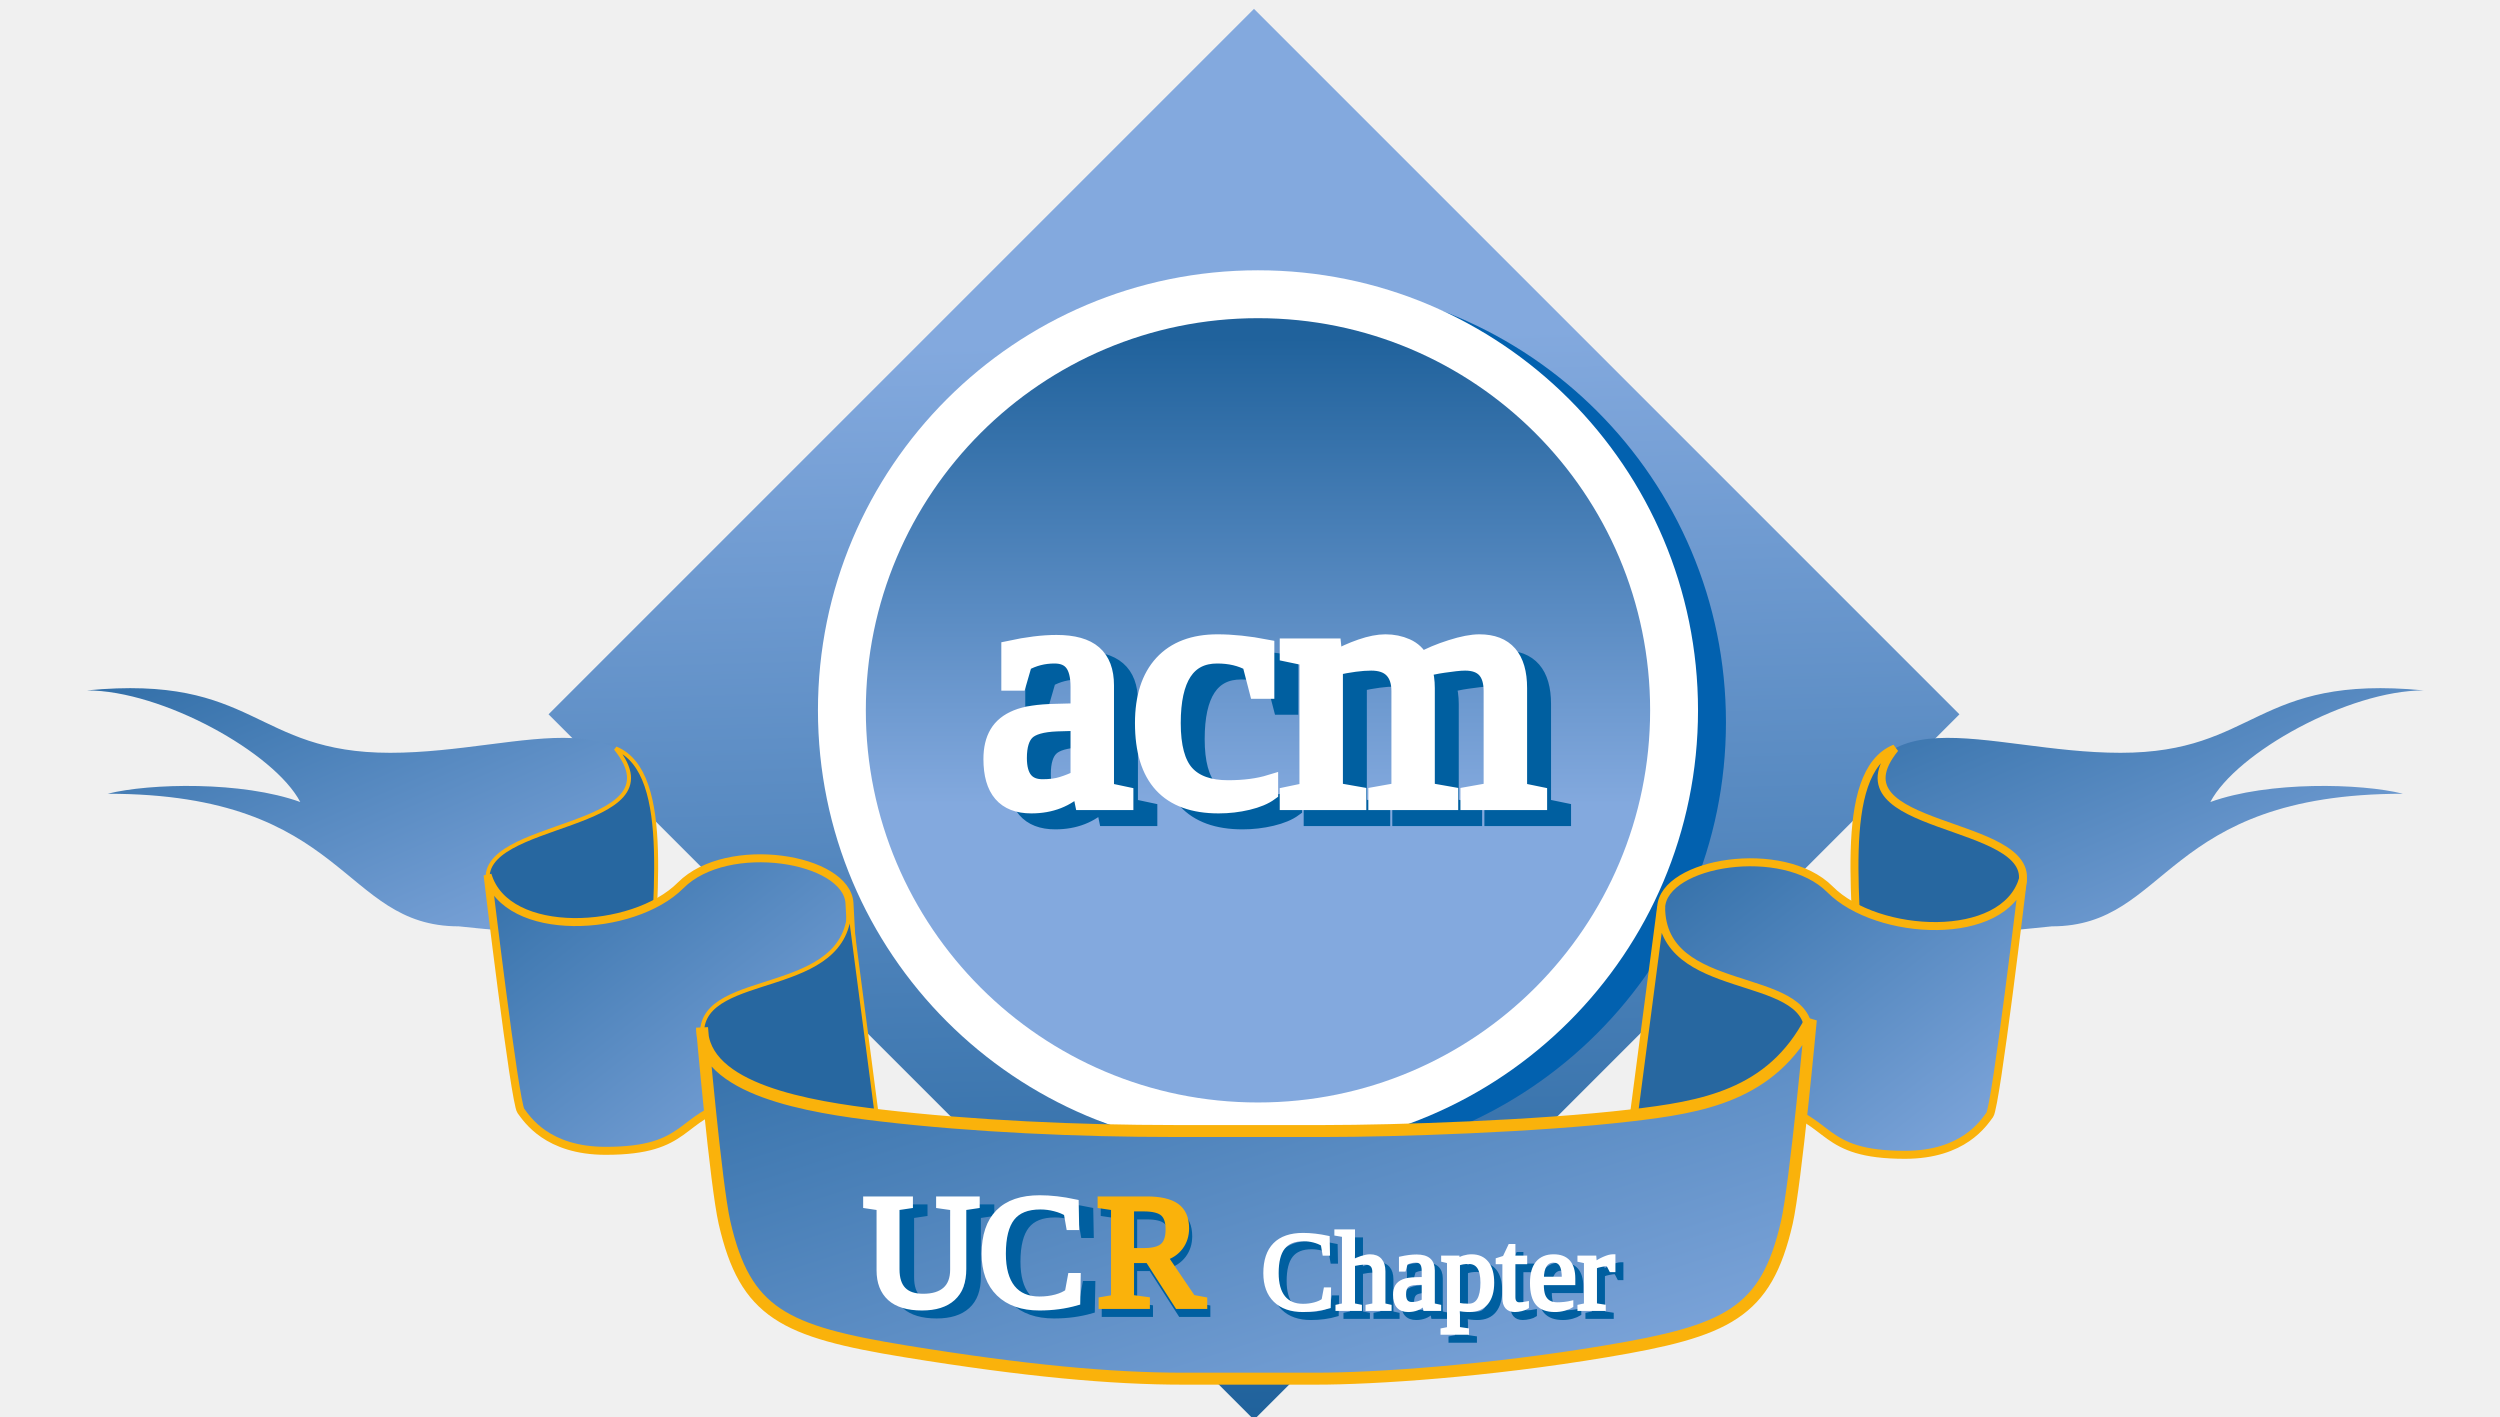
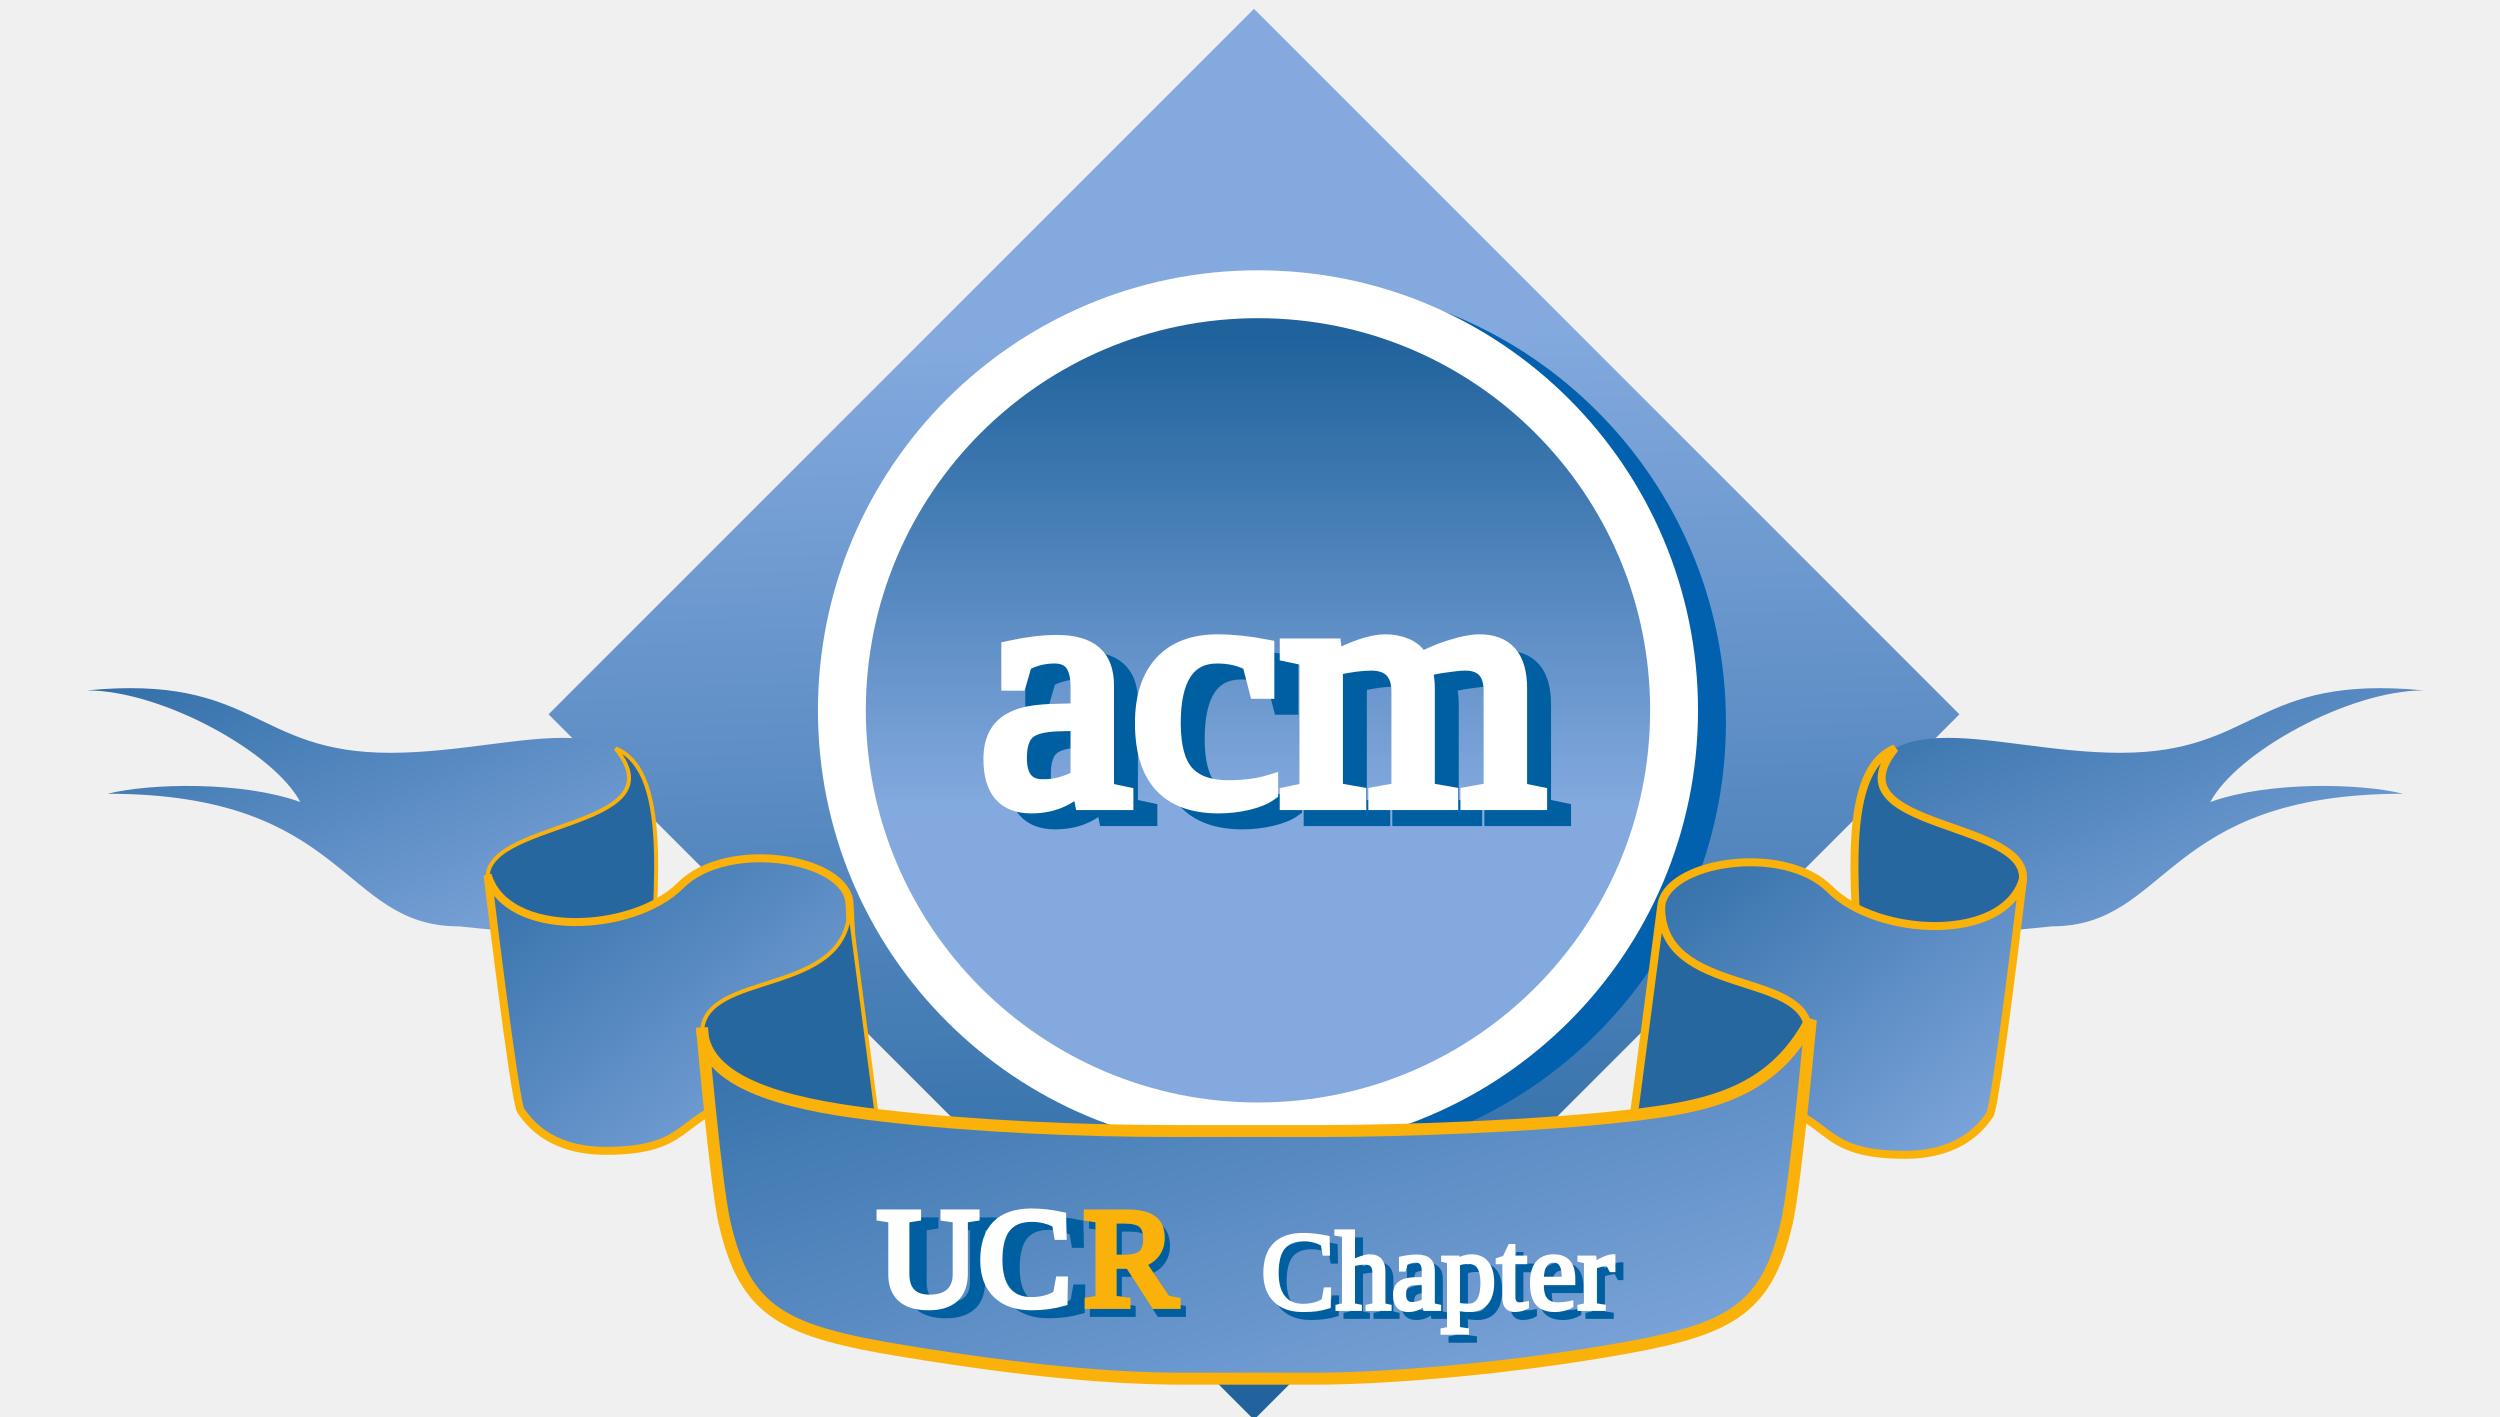
<svg xmlns="http://www.w3.org/2000/svg" class="pull-left" viewBox="0 0 588 355" style="width: 300px; height: 170px;">
  <defs>
    <linearGradient id="svg_6" x1="0.742" y1="0.215" x2="0.008" y2="0.992">
      <stop offset="0" stop-color="#83a9de" />
      <stop offset="1" stop-color="#20629c" />
    </linearGradient>
    <linearGradient id="svg_11" x1="0.48" y1="0.023" x2="0.48" y2="0.621">
      <stop offset="0" stop-color="#20629c" />
      <stop offset="1" stop-color="#83a9de" />
    </linearGradient>
    <linearGradient y2="1" x2="1" y1="0" x1="0" id="svg_15">
      <stop stop-color="#326fa8" offset="0" />
      <stop stop-color="#83a9de" offset="1" />
    </linearGradient>
  </defs>
  <g display="inline">
    <g id="svg_10">
      <g id="svg_2">
        <g id="svg_12">
          <g id="svg_3">
            <g transform="rotate(-45 295 179)" id="svg_4">
              <rect id="svg_1" height="250" width="250" y="54" x="170" stroke-width="0" stroke="#000000" fill="url(#svg_6)" />
            </g>
          </g>
          <circle id="svg_7" r="110.268" cy="181" cx="303" stroke-width="0" stroke="#000000" fill="#0261AF" />
          <circle id="svg_7" r="110.268" cy="178" cx="296" stroke-width="0" stroke="#000000" fill="#ffffff" />
          <circle id="svg_8" r="98.268" cy="178" cx="296" stroke-width="0" stroke="#000000" fill="url(#svg_11)" />
        </g>
        <text fill="#005FA0" stroke="#005FA0" stroke-width="4" stroke-dasharray="null" stroke-linejoin="null" stroke-linecap="null" x="303" y="205" id="svg_13" font-size="85" text-anchor="middle">acm</text>
        <text fill="#ffffff" stroke="#ffffff" stroke-width="4" stroke-dasharray="null" stroke-linejoin="null" stroke-linecap="null" x="297" y="201" id="svg_13" font-size="85" text-anchor="middle">acm</text>
      </g>
      <path d="m588.138,173.005c-42.47,-4.104 -41.712,15.638 -76.002,15.638c-33.913,0 -66.227,-17.237 -66.227,22.262l0.192,17.233c0.111,9.912 39.84,4.839 48.812,3.995c29.615,0 27.617,-33.228 88.03,-33.228c-10.619,-2.658 -33.771,-3.18 -48.295,2.073c6.526,-12.396 34.618,-27.973 53.49,-27.973l0,0z" stroke="#fab20b" stroke-width="0px" fill-rule="evenodd" fill="url(#svg_15)" id="path3878" />
      <path d="m474.984,258.271c-10.296,9.201 -28.309,2.769 -28.309,-8.354c0,-21.155 -6.045,-56.291 8.945,-62.371c-16.882,20.85 35.746,17.65 31.885,33.951c-4.396,27.802 -7.945,32.684 -12.521,36.774l0,0z" stroke-width="2" stroke="#fab20b" fill-rule="evenodd" fill="#2767A0" id="path3880" />
      <path d="m487.719,220.235c0,0 -6.795,57.056 -8.341,59.129c-1.547,2.073 -6.573,10.02 -21.265,10.02c-21.393,0 -18.045,-8.716 -32.617,-12.109c-10.114,-2.355 -30.977,-3.041 -30.383,-14.151l1.911,-35.755c0.61,-11.394 30.596,-16.283 42.313,-4.509c11.847,11.905 43.644,13.501 48.382,-2.625l0,-0z" stroke-width="2" stroke="#fab20b" fill-rule="evenodd" fill="url(#svg_15)" id="path3882" />
      <path d="m417.763,295.243c-10.295,9.201 -29.51,-1.031 -28.063,-12.078l7.324,-55.912c0,22.942 36.945,15.656 36.945,31.578c-2.076,27.801 -11.63,32.322 -16.206,36.412z" stroke-width="2" stroke="#fab20b" fill-rule="evenodd" fill="#2767A0" id="path3884" />
      <path d="m2.523,173.005c42.47,-4.104 41.711,15.638 76.001,15.638c33.914,0 66.228,-17.237 66.228,22.261l-0.192,17.234c-0.111,9.912 -39.84,4.839 -48.812,3.995c-29.616,0 -27.617,-33.229 -88.03,-33.229c10.619,-2.657 33.772,-3.18 48.295,2.074c-6.526,-12.396 -34.618,-27.972 -53.49,-27.972l0,-0l0,-0l0,-0l-0,0l0,-0l0,-0l0,-0l0,-0l0,-0l0,-0l0,-0l0,0l0,-0z" stroke-width="0px" stroke="#fab20b" fill-rule="evenodd" fill="url(#svg_15)" id="path3894" />
      <path d="m115.677,258.271c10.296,9.201 28.309,2.769 28.309,-8.354c0,-21.155 6.045,-56.291 -8.945,-62.371c16.882,20.85 -35.746,17.649 -31.885,33.951c4.396,27.801 7.945,32.684 12.521,36.774l-0,0z" stroke-width="1px" stroke="#fab20b" fill-rule="evenodd" fill="#2767A0" id="path3896" />
      <path d="m102.942,219.235c0,0 6.795,57.056 8.341,59.129c1.547,2.073 6.573,10.02 21.265,10.02c21.392,0 18.045,-8.716 32.617,-12.109c10.114,-2.355 30.977,-3.041 30.383,-14.151l-1.912,-35.755c-0.609,-11.395 -30.595,-16.283 -42.312,-4.509c-11.847,11.905 -43.644,13.501 -48.382,-2.625l0,-0z" stroke-width="2" stroke="#fab20b" fill-rule="evenodd" fill="url(#svg_15)" id="path3898" />
      <path d="m172.898,295.243c10.295,9.201 29.51,-1.031 28.063,-12.078l-7.325,-55.912c0,22.942 -36.944,15.656 -36.944,31.578c2.076,27.801 11.629,32.322 16.206,36.412l0,0z" stroke-width="1px" stroke="#fab20b" fill-rule="evenodd" fill="#2767A0" id="path3900" />
      <path d="m310.549,345.48c0,0 -33.348,0 -33.348,0c-17.912,0 -39.471,-1.946 -69.497,-6.841c-30.528,-4.977 -40.174,-9.559 -45.382,-32.252c-2.187,-9.529 -5.639,-48.866 -5.639,-48.866c0,15.603 27.001,19.902 44.733,21.99c23.326,2.746 49.821,3.909 73.496,3.909c0,0 37.926,0 37.926,0c17.617,0 53.262,-1.163 76.589,-3.909c17.732,-2.088 35.267,-4.887 45.109,-23.945c0,0 -3.828,41.292 -6.015,50.821c-5.208,22.693 -14.881,27.147 -45.382,32.252c-29.577,4.95 -57.766,6.841 -72.59,6.841l-0,0l-0,0z" stroke-width="3" stroke="#fab20b" fill-rule="evenodd" fill="url(#svg_15)" id="path3902" />
      <g id="svg_5">
-         <text fill="#005FA0" stroke="#005FA0" stroke-width="2" stroke-dasharray="null" stroke-linejoin="null" stroke-linecap="null" x="242" y="329" id="svg_13" font-size="40" text-anchor="middle">UCR</text>
-         <text fill="#ffffff" stroke="#ffffff" stroke-width="2" stroke-dasharray="null" stroke-linejoin="null" stroke-linecap="null" x="225" y="327" id="svg_13" font-size="40" text-anchor="middle">UC</text>
-         <text fill="#fab20b" stroke="#fab20b" stroke-width="2" stroke-dasharray="null" stroke-linejoin="null" stroke-linecap="null" x="269" y="327" id="svg_13" font-size="40" text-anchor="middle">R</text>
+         <text fill="#005FA0" stroke="#005FA0" stroke-width="2" stroke-dasharray="null" stroke-linejoin="null" stroke-linecap="null" x="241" y="329" id="svg_13" font-size="35" text-anchor="middle">UCR</text>
+         <text fill="#ffffff" stroke="#ffffff" stroke-width="2" stroke-dasharray="null" stroke-linejoin="null" stroke-linecap="null" x="225" y="327" id="svg_13" font-size="35" text-anchor="middle">UC</text>
+         <text fill="#fab20b" stroke="#fab20b" stroke-width="2" stroke-dasharray="null" stroke-linejoin="null" stroke-linecap="null" x="264" y="327" id="svg_13" font-size="35" text-anchor="middle">R</text>
      </g>
      <text fill="#005FA0" stroke="#005FA0" stroke-dasharray="null" stroke-linejoin="null" stroke-linecap="null" x="343" y="330" id="svg_13" font-size="28" text-anchor="middle">Chapter</text>
      <text fill="#ffffff" stroke="#ffffff" stroke-dasharray="null" stroke-linejoin="null" stroke-linecap="null" x="341" y="328" font-size="28" text-anchor="middle" id="svg_9">Chapter</text>
    </g>
  </g>
</svg>
